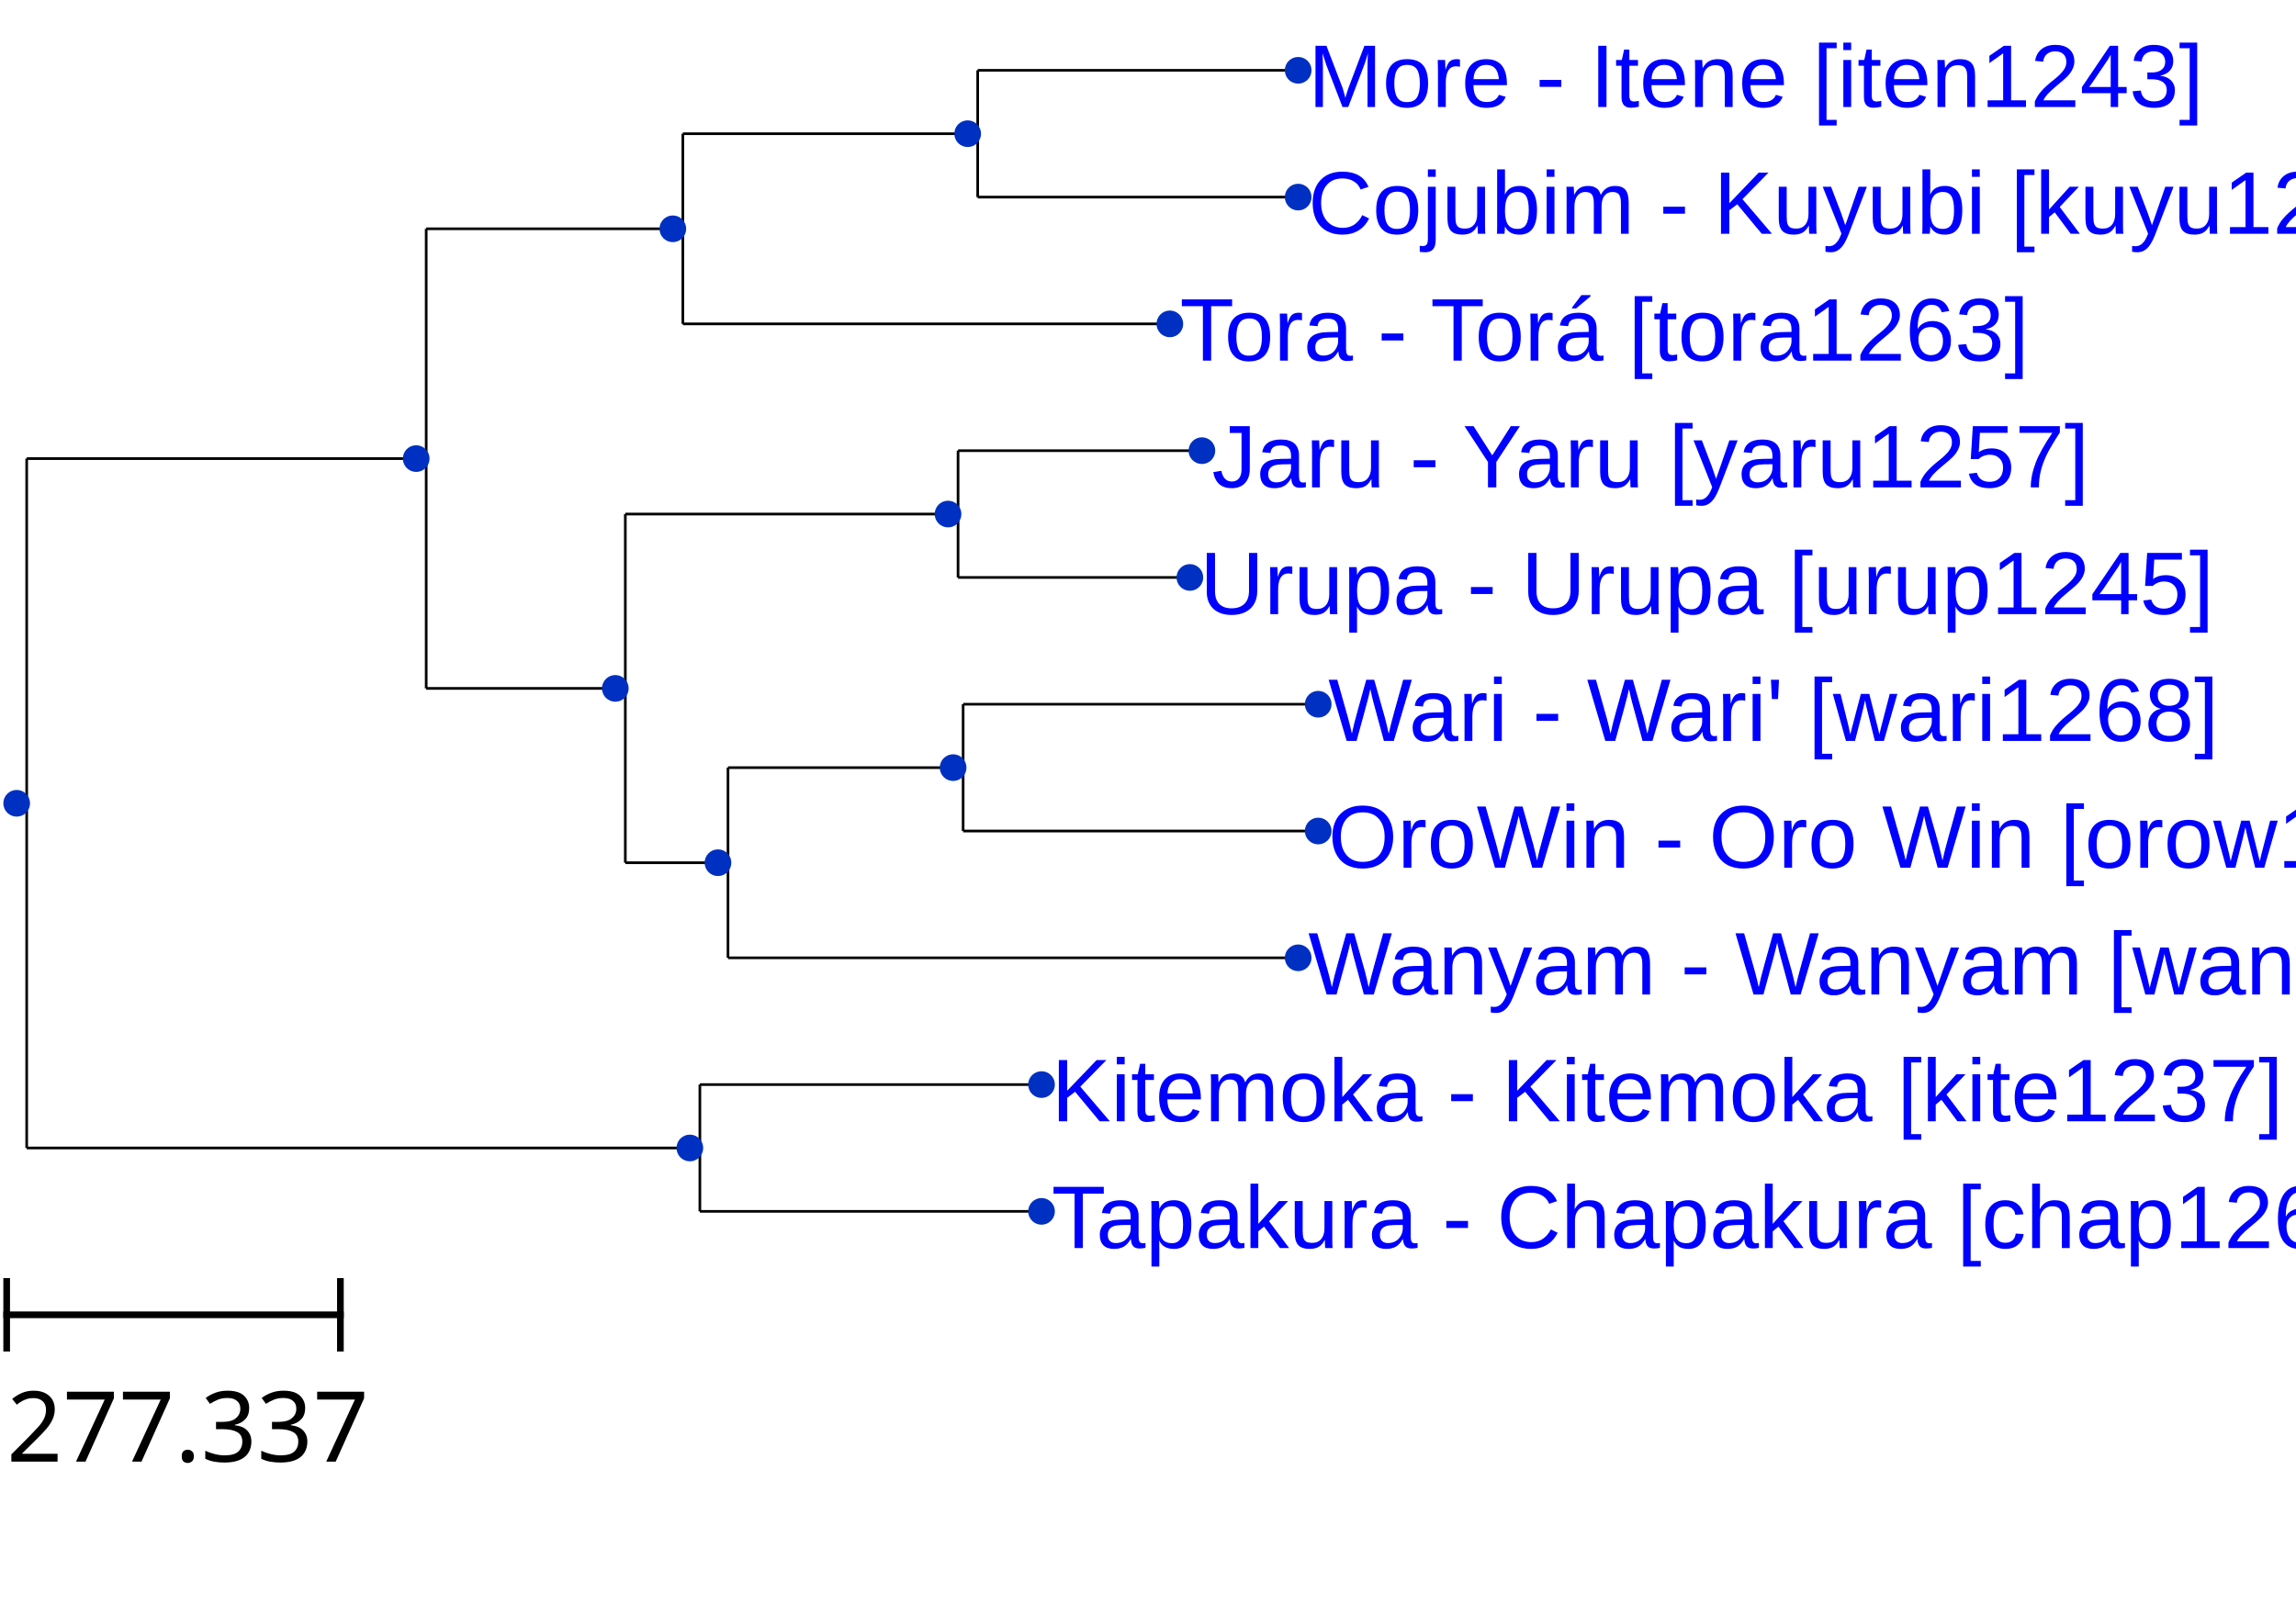
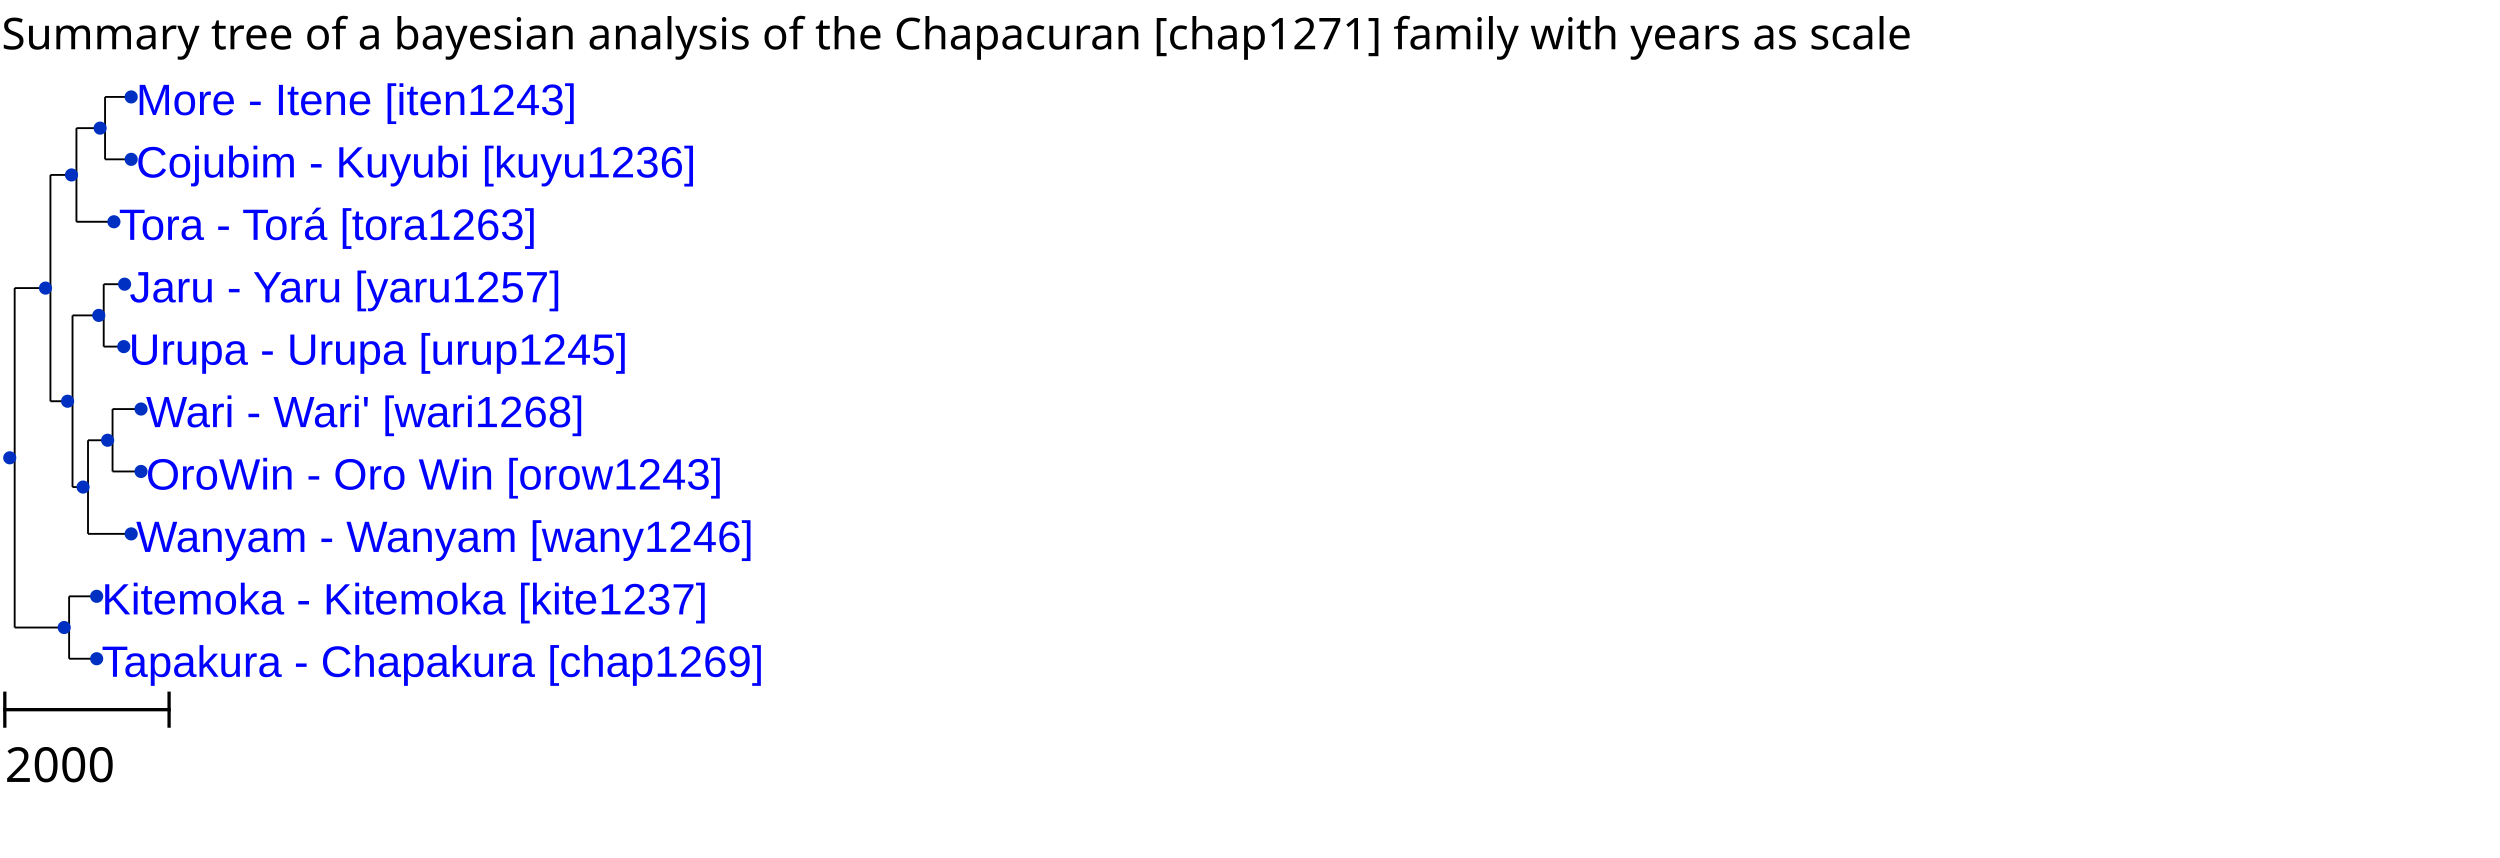
- <svg xmlns="http://www.w3.org/2000/svg" width="228.6mm" height="160.867mm" viewBox="0 0 648.425 456.16" version="1.2" baseProfile="tiny">
+ <svg xmlns="http://www.w3.org/2000/svg" width="352.778mm" height="121.003mm" viewBox="0 0 1000 343.421" version="1.2" baseProfile="tiny">
  <defs> </defs>
  <g fill="none" stroke="black" stroke-width="1" fill-rule="evenodd" stroke-linecap="square" stroke-linejoin="bevel">
-     <g fill="none" stroke="none" transform="matrix(1.88496,0,0,1.88496,0,0)" font-family="Ubuntu" font-size="11pt" font-weight="400" font-style="normal">
-       <rect x="0" y="0" width="344" height="242" />
-     </g>
-     <g fill="none" stroke="none" transform="matrix(1.88496,0,0,1.88496,1.88496,1.88496)" font-family="Ubuntu" font-size="11pt" font-weight="400" font-style="normal">
-       <rect x="0" y="0" width="342" height="190" />
-     </g>
-     <g fill="none" stroke="#000000" stroke-opacity="1" stroke-width="1" stroke-linecap="butt" stroke-linejoin="bevel" transform="matrix(1.88496,0,0,1.88496,1.88496,1.88496)" font-family="Ubuntu" font-size="11pt" font-weight="400" font-style="normal">
+     <g fill="none" stroke="none" transform="matrix(1.31579,0,0,1.31579,0,25)" font-family="Ubuntu" font-size="11pt" font-weight="400" font-style="normal">
+       <rect x="0" y="-19" width="760" height="261" />
+     </g>
+     <g fill="none" stroke="none" transform="matrix(1.31579,0,0,1.31579,1.31579,26.3158)" font-family="Ubuntu" font-size="11pt" font-weight="400" font-style="normal">
+       <rect x="0" y="0" width="186.96" height="190" />
+     </g>
+     <g fill="none" stroke="#000000" stroke-opacity="1" stroke-width="1" stroke-linecap="butt" stroke-linejoin="bevel" transform="matrix(1.31579,0,0,1.31579,1.31579,26.3158)" font-family="Ubuntu" font-size="11pt" font-weight="400" font-style="normal">
      <polyline fill="none" vector-effect="non-scaling-stroke" points="3,67.688 3,171 " />
    </g>
-     <g fill="#0030c1" fill-opacity="1" stroke="#0030c1" stroke-opacity="1" stroke-width="1" stroke-linecap="square" stroke-linejoin="bevel" transform="matrix(1.88496,0,0,1.88496,1.88496,224.015)" font-family="Ubuntu" font-size="11pt" font-weight="400" font-style="normal">
-       <circle cx="1.5" cy="1.5" r="1.5" />
-     </g>
-     <g fill="none" stroke="#000000" stroke-opacity="1" stroke-width="1" stroke-linecap="butt" stroke-linejoin="bevel" transform="matrix(1.88496,0,0,1.88496,7.53983,1.88496)" font-family="Ubuntu" font-size="11pt" font-weight="400" font-style="normal">
-       <polyline fill="none" vector-effect="non-scaling-stroke" points="59.856,33.25 59.856,102.125 " />
-     </g>
-     <g fill="none" stroke="#000000" stroke-opacity="1" stroke-width="1" stroke-linecap="butt" stroke-linejoin="bevel" transform="matrix(1.88496,0,0,1.88496,7.53983,1.88496)" font-family="Ubuntu" font-size="11pt" font-weight="400" font-style="normal">
-       <polyline fill="none" vector-effect="non-scaling-stroke" points="0,67.688 56.856,67.688 " />
-     </g>
-     <g fill="#0030c1" fill-opacity="1" stroke="#0030c1" stroke-opacity="1" stroke-width="1" stroke-linecap="square" stroke-linejoin="bevel" transform="matrix(1.88496,0,0,1.88496,114.712,126.646)" font-family="Ubuntu" font-size="11pt" font-weight="400" font-style="normal">
-       <circle cx="1.5" cy="1.5" r="1.5" />
-     </g>
-     <g fill="none" stroke="#000000" stroke-opacity="1" stroke-width="1" stroke-linecap="butt" stroke-linejoin="bevel" transform="matrix(1.88496,0,0,1.88496,120.366,1.88496)" font-family="Ubuntu" font-size="11pt" font-weight="400" font-style="normal">
-       <polyline fill="none" vector-effect="non-scaling-stroke" points="38.451,19 38.451,47.5 " />
-     </g>
-     <g fill="none" stroke="#000000" stroke-opacity="1" stroke-width="1" stroke-linecap="butt" stroke-linejoin="bevel" transform="matrix(1.88496,0,0,1.88496,120.366,1.88496)" font-family="Ubuntu" font-size="11pt" font-weight="400" font-style="normal">
-       <polyline fill="none" vector-effect="non-scaling-stroke" points="0,33.25 35.451,33.25 " />
-     </g>
-     <g fill="#0030c1" fill-opacity="1" stroke="#0030c1" stroke-opacity="1" stroke-width="1" stroke-linecap="square" stroke-linejoin="bevel" transform="matrix(1.88496,0,0,1.88496,187.19,61.7323)" font-family="Ubuntu" font-size="11pt" font-weight="400" font-style="normal">
-       <circle cx="1.5" cy="1.5" r="1.5" />
-     </g>
-     <g fill="none" stroke="#000000" stroke-opacity="1" stroke-width="1" stroke-linecap="butt" stroke-linejoin="bevel" transform="matrix(1.88496,0,0,1.88496,192.845,1.88496)" font-family="Ubuntu" font-size="11pt" font-weight="400" font-style="normal">
-       <polyline fill="none" vector-effect="non-scaling-stroke" points="44.176,9.5 44.176,28.5 " />
-     </g>
-     <g fill="none" stroke="#000000" stroke-opacity="1" stroke-width="1" stroke-linecap="butt" stroke-linejoin="bevel" transform="matrix(1.88496,0,0,1.88496,192.845,1.88496)" font-family="Ubuntu" font-size="11pt" font-weight="400" font-style="normal">
-       <polyline fill="none" vector-effect="non-scaling-stroke" points="0,19 41.176,19 " />
-     </g>
-     <g fill="#0030c1" fill-opacity="1" stroke="#0030c1" stroke-opacity="1" stroke-width="1" stroke-linecap="square" stroke-linejoin="bevel" transform="matrix(1.88496,0,0,1.88496,270.46,34.8717)" font-family="Ubuntu" font-size="11pt" font-weight="400" font-style="normal">
-       <circle cx="1.5" cy="1.5" r="1.5" />
-     </g>
-     <g fill="none" stroke="#000000" stroke-opacity="1" stroke-width="1" stroke-linecap="butt" stroke-linejoin="bevel" transform="matrix(1.88496,0,0,1.88496,276.115,1.88496)" font-family="Ubuntu" font-size="11pt" font-weight="400" font-style="normal">
-       <polyline fill="none" vector-effect="non-scaling-stroke" points="0,9.5 46.517,9.5 " />
-     </g>
-     <g fill="#0030c1" fill-opacity="1" stroke="#0030c1" stroke-opacity="1" stroke-width="1" stroke-linecap="square" stroke-linejoin="bevel" transform="matrix(1.88496,0,0,1.88496,363.797,16.9646)" font-family="Ubuntu" font-size="11pt" font-weight="400" font-style="normal">
-       <circle cx="1.5" cy="1.5" r="1.5" />
-     </g>
-     <g fill="none" stroke="#000000" stroke-opacity="1" stroke-width="1" stroke-linecap="square" stroke-linejoin="bevel" transform="matrix(1.88496,0,0,1.88496,369.452,1.88496)" font-family="Arial" font-size="10pt" font-weight="400" font-style="normal">
+     <g fill="#0030c1" fill-opacity="1" stroke="#0030c1" stroke-opacity="1" stroke-width="1" stroke-linecap="square" stroke-linejoin="bevel" transform="matrix(1.31579,0,0,1.31579,1.31579,181.373)" font-family="Ubuntu" font-size="11pt" font-weight="400" font-style="normal">
+       <circle cx="1.5" cy="1.5" r="1.5" />
+     </g>
+     <g fill="none" stroke="#000000" stroke-opacity="1" stroke-width="1" stroke-linecap="butt" stroke-linejoin="bevel" transform="matrix(1.31579,0,0,1.31579,5.26316,26.3158)" font-family="Ubuntu" font-size="11pt" font-weight="400" font-style="normal">
+       <polyline fill="none" vector-effect="non-scaling-stroke" points="10.884,33.25 10.884,102.125 " />
+     </g>
+     <g fill="none" stroke="#000000" stroke-opacity="1" stroke-width="1" stroke-linecap="butt" stroke-linejoin="bevel" transform="matrix(1.31579,0,0,1.31579,5.26316,26.3158)" font-family="Ubuntu" font-size="11pt" font-weight="400" font-style="normal">
+       <polyline fill="none" vector-effect="non-scaling-stroke" points="0,67.688 7.884,67.688 " />
+     </g>
+     <g fill="#0030c1" fill-opacity="1" stroke="#0030c1" stroke-opacity="1" stroke-width="1" stroke-linecap="square" stroke-linejoin="bevel" transform="matrix(1.31579,0,0,1.31579,15.6371,113.405)" font-family="Ubuntu" font-size="11pt" font-weight="400" font-style="normal">
+       <circle cx="1.5" cy="1.5" r="1.5" />
+     </g>
+     <g fill="none" stroke="#000000" stroke-opacity="1" stroke-width="1" stroke-linecap="butt" stroke-linejoin="bevel" transform="matrix(1.31579,0,0,1.31579,19.5845,26.3158)" font-family="Ubuntu" font-size="11pt" font-weight="400" font-style="normal">
+       <polyline fill="none" vector-effect="non-scaling-stroke" points="7.916,19 7.916,47.5 " />
+     </g>
+     <g fill="none" stroke="#000000" stroke-opacity="1" stroke-width="1" stroke-linecap="butt" stroke-linejoin="bevel" transform="matrix(1.31579,0,0,1.31579,19.5845,26.3158)" font-family="Ubuntu" font-size="11pt" font-weight="400" font-style="normal">
+       <polyline fill="none" vector-effect="non-scaling-stroke" points="0,33.25 4.916,33.25 " />
+     </g>
+     <g fill="#0030c1" fill-opacity="1" stroke="#0030c1" stroke-opacity="1" stroke-width="1" stroke-linecap="square" stroke-linejoin="bevel" transform="matrix(1.31579,0,0,1.31579,26.0528,68.0921)" font-family="Ubuntu" font-size="11pt" font-weight="400" font-style="normal">
+       <circle cx="1.5" cy="1.5" r="1.5" />
+     </g>
+     <g fill="none" stroke="#000000" stroke-opacity="1" stroke-width="1" stroke-linecap="butt" stroke-linejoin="bevel" transform="matrix(1.31579,0,0,1.31579,30.0001,26.3158)" font-family="Ubuntu" font-size="11pt" font-weight="400" font-style="normal">
+       <polyline fill="none" vector-effect="non-scaling-stroke" points="8.71,9.5 8.71,28.5 " />
+     </g>
+     <g fill="none" stroke="#000000" stroke-opacity="1" stroke-width="1" stroke-linecap="butt" stroke-linejoin="bevel" transform="matrix(1.31579,0,0,1.31579,30.0001,26.3158)" font-family="Ubuntu" font-size="11pt" font-weight="400" font-style="normal">
+       <polyline fill="none" vector-effect="non-scaling-stroke" points="0,19 5.71,19 " />
+     </g>
+     <g fill="#0030c1" fill-opacity="1" stroke="#0030c1" stroke-opacity="1" stroke-width="1" stroke-linecap="square" stroke-linejoin="bevel" transform="matrix(1.31579,0,0,1.31579,37.5131,49.3421)" font-family="Ubuntu" font-size="11pt" font-weight="400" font-style="normal">
+       <circle cx="1.5" cy="1.5" r="1.5" />
+     </g>
+     <g fill="none" stroke="#000000" stroke-opacity="1" stroke-width="1" stroke-linecap="butt" stroke-linejoin="bevel" transform="matrix(1.31579,0,0,1.31579,41.4605,26.3158)" font-family="Ubuntu" font-size="11pt" font-weight="400" font-style="normal">
+       <polyline fill="none" vector-effect="non-scaling-stroke" points="0,9.5 6.45,9.5 " />
+     </g>
+     <g fill="#0030c1" fill-opacity="1" stroke="#0030c1" stroke-opacity="1" stroke-width="1" stroke-linecap="square" stroke-linejoin="bevel" transform="matrix(1.31579,0,0,1.31579,49.9479,36.8421)" font-family="Ubuntu" font-size="11pt" font-weight="400" font-style="normal">
+       <circle cx="1.5" cy="1.5" r="1.5" />
+     </g>
+     <g fill="none" stroke="#000000" stroke-opacity="1" stroke-width="1" stroke-linecap="square" stroke-linejoin="bevel" transform="matrix(1.31579,0,0,1.31579,53.8952,26.3158)" font-family="Arial" font-size="10pt" font-weight="400" font-style="normal">
      <a href="https://glottolog.org/resource/languoid/id/iten1243" title="The glottolog name">
        <text fill="#0000ff" fill-opacity="1" stroke="none" xml:space="preserve" x="0" y="15" font-family="Arial" font-size="10pt" font-weight="400" font-style="normal">More - Itene [iten1243]</text>
      </a>
    </g>
-     <g fill="none" stroke="#000000" stroke-opacity="1" stroke-width="1" stroke-linecap="butt" stroke-linejoin="bevel" transform="matrix(1.88496,0,0,1.88496,276.115,37.6991)" font-family="Ubuntu" font-size="11pt" font-weight="400" font-style="normal">
-       <polyline fill="none" vector-effect="non-scaling-stroke" points="0,9.5 46.517,9.5 " />
-     </g>
-     <g fill="#0030c1" fill-opacity="1" stroke="#0030c1" stroke-opacity="1" stroke-width="1" stroke-linecap="square" stroke-linejoin="bevel" transform="matrix(1.88496,0,0,1.88496,363.797,52.7788)" font-family="Ubuntu" font-size="11pt" font-weight="400" font-style="normal">
-       <circle cx="1.5" cy="1.5" r="1.5" />
-     </g>
-     <g fill="none" stroke="#000000" stroke-opacity="1" stroke-width="1" stroke-linecap="square" stroke-linejoin="bevel" transform="matrix(1.88496,0,0,1.88496,369.452,37.6991)" font-family="Arial" font-size="10pt" font-weight="400" font-style="normal">
+     <g fill="none" stroke="#000000" stroke-opacity="1" stroke-width="1" stroke-linecap="butt" stroke-linejoin="bevel" transform="matrix(1.31579,0,0,1.31579,41.4605,51.3158)" font-family="Ubuntu" font-size="11pt" font-weight="400" font-style="normal">
+       <polyline fill="none" vector-effect="non-scaling-stroke" points="0,9.5 6.45,9.5 " />
+     </g>
+     <g fill="#0030c1" fill-opacity="1" stroke="#0030c1" stroke-opacity="1" stroke-width="1" stroke-linecap="square" stroke-linejoin="bevel" transform="matrix(1.31579,0,0,1.31579,49.9479,61.8421)" font-family="Ubuntu" font-size="11pt" font-weight="400" font-style="normal">
+       <circle cx="1.5" cy="1.5" r="1.5" />
+     </g>
+     <g fill="none" stroke="#000000" stroke-opacity="1" stroke-width="1" stroke-linecap="square" stroke-linejoin="bevel" transform="matrix(1.31579,0,0,1.31579,53.8952,51.3158)" font-family="Arial" font-size="10pt" font-weight="400" font-style="normal">
      <a href="https://glottolog.org/resource/languoid/id/kuyu1236" title="The glottolog name">
        <text fill="#0000ff" fill-opacity="1" stroke="none" xml:space="preserve" x="0" y="15" font-family="Arial" font-size="10pt" font-weight="400" font-style="normal">Cojubim - Kuyubi [kuyu1236]</text>
      </a>
    </g>
-     <g fill="none" stroke="#000000" stroke-opacity="1" stroke-width="1" stroke-linecap="butt" stroke-linejoin="bevel" transform="matrix(1.88496,0,0,1.88496,192.845,73.5133)" font-family="Ubuntu" font-size="11pt" font-weight="400" font-style="normal">
-       <polyline fill="none" vector-effect="non-scaling-stroke" points="0,9.5 71.467,9.5 " />
-     </g>
-     <g fill="#0030c1" fill-opacity="1" stroke="#0030c1" stroke-opacity="1" stroke-width="1" stroke-linecap="square" stroke-linejoin="bevel" transform="matrix(1.88496,0,0,1.88496,327.557,88.593)" font-family="Ubuntu" font-size="11pt" font-weight="400" font-style="normal">
-       <circle cx="1.5" cy="1.5" r="1.5" />
-     </g>
-     <g fill="none" stroke="#000000" stroke-opacity="1" stroke-width="1" stroke-linecap="square" stroke-linejoin="bevel" transform="matrix(1.88496,0,0,1.88496,333.212,73.5133)" font-family="Arial" font-size="10pt" font-weight="400" font-style="normal">
+     <g fill="none" stroke="#000000" stroke-opacity="1" stroke-width="1" stroke-linecap="butt" stroke-linejoin="bevel" transform="matrix(1.31579,0,0,1.31579,30.0001,76.3158)" font-family="Ubuntu" font-size="11pt" font-weight="400" font-style="normal">
+       <polyline fill="none" vector-effect="non-scaling-stroke" points="0,9.5 9.91,9.5 " />
+     </g>
+     <g fill="#0030c1" fill-opacity="1" stroke="#0030c1" stroke-opacity="1" stroke-width="1" stroke-linecap="square" stroke-linejoin="bevel" transform="matrix(1.31579,0,0,1.31579,43.04,86.8421)" font-family="Ubuntu" font-size="11pt" font-weight="400" font-style="normal">
+       <circle cx="1.5" cy="1.5" r="1.5" />
+     </g>
+     <g fill="none" stroke="#000000" stroke-opacity="1" stroke-width="1" stroke-linecap="square" stroke-linejoin="bevel" transform="matrix(1.31579,0,0,1.31579,46.9873,76.3158)" font-family="Arial" font-size="10pt" font-weight="400" font-style="normal">
      <a href="https://glottolog.org/resource/languoid/id/tora1263" title="The glottolog name">
        <text fill="#0000ff" fill-opacity="1" stroke="none" xml:space="preserve" x="0" y="15" font-family="Arial" font-size="10pt" font-weight="400" font-style="normal">Tora - Torá [tora1263]</text>
      </a>
    </g>
-     <g fill="none" stroke="#000000" stroke-opacity="1" stroke-width="1" stroke-linecap="butt" stroke-linejoin="bevel" transform="matrix(1.88496,0,0,1.88496,120.366,109.328)" font-family="Ubuntu" font-size="11pt" font-weight="400" font-style="normal">
-       <polyline fill="none" vector-effect="non-scaling-stroke" points="29.833,19 29.833,71.25 " />
-     </g>
-     <g fill="none" stroke="#000000" stroke-opacity="1" stroke-width="1" stroke-linecap="butt" stroke-linejoin="bevel" transform="matrix(1.88496,0,0,1.88496,120.366,109.328)" font-family="Ubuntu" font-size="11pt" font-weight="400" font-style="normal">
-       <polyline fill="none" vector-effect="non-scaling-stroke" points="0,45.125 26.833,45.125 " />
-     </g>
-     <g fill="#0030c1" fill-opacity="1" stroke="#0030c1" stroke-opacity="1" stroke-width="1" stroke-linecap="square" stroke-linejoin="bevel" transform="matrix(1.88496,0,0,1.88496,170.945,191.559)" font-family="Ubuntu" font-size="11pt" font-weight="400" font-style="normal">
-       <circle cx="1.5" cy="1.5" r="1.5" />
-     </g>
-     <g fill="none" stroke="#000000" stroke-opacity="1" stroke-width="1" stroke-linecap="butt" stroke-linejoin="bevel" transform="matrix(1.88496,0,0,1.88496,176.6,109.328)" font-family="Ubuntu" font-size="11pt" font-weight="400" font-style="normal">
-       <polyline fill="none" vector-effect="non-scaling-stroke" points="49.852,9.5 49.852,28.5 " />
-     </g>
-     <g fill="none" stroke="#000000" stroke-opacity="1" stroke-width="1" stroke-linecap="butt" stroke-linejoin="bevel" transform="matrix(1.88496,0,0,1.88496,176.6,109.328)" font-family="Ubuntu" font-size="11pt" font-weight="400" font-style="normal">
-       <polyline fill="none" vector-effect="non-scaling-stroke" points="0,19 46.852,19 " />
-     </g>
-     <g fill="#0030c1" fill-opacity="1" stroke="#0030c1" stroke-opacity="1" stroke-width="1" stroke-linecap="square" stroke-linejoin="bevel" transform="matrix(1.88496,0,0,1.88496,264.915,142.314)" font-family="Ubuntu" font-size="11pt" font-weight="400" font-style="normal">
-       <circle cx="1.5" cy="1.5" r="1.5" />
-     </g>
-     <g fill="none" stroke="#000000" stroke-opacity="1" stroke-width="1" stroke-linecap="butt" stroke-linejoin="bevel" transform="matrix(1.88496,0,0,1.88496,270.569,109.328)" font-family="Ubuntu" font-size="11pt" font-weight="400" font-style="normal">
-       <polyline fill="none" vector-effect="non-scaling-stroke" points="0,9.5 35.036,9.5 " />
-     </g>
-     <g fill="#0030c1" fill-opacity="1" stroke="#0030c1" stroke-opacity="1" stroke-width="1" stroke-linecap="square" stroke-linejoin="bevel" transform="matrix(1.88496,0,0,1.88496,336.61,124.407)" font-family="Ubuntu" font-size="11pt" font-weight="400" font-style="normal">
-       <circle cx="1.5" cy="1.5" r="1.5" />
-     </g>
-     <g fill="none" stroke="#000000" stroke-opacity="1" stroke-width="1" stroke-linecap="square" stroke-linejoin="bevel" transform="matrix(1.88496,0,0,1.88496,342.265,109.328)" font-family="Arial" font-size="10pt" font-weight="400" font-style="normal">
+     <g fill="none" stroke="#000000" stroke-opacity="1" stroke-width="1" stroke-linecap="butt" stroke-linejoin="bevel" transform="matrix(1.31579,0,0,1.31579,19.5845,101.316)" font-family="Ubuntu" font-size="11pt" font-weight="400" font-style="normal">
+       <polyline fill="none" vector-effect="non-scaling-stroke" points="6.721,19 6.721,71.25 " />
+     </g>
+     <g fill="none" stroke="#000000" stroke-opacity="1" stroke-width="1" stroke-linecap="butt" stroke-linejoin="bevel" transform="matrix(1.31579,0,0,1.31579,19.5845,101.316)" font-family="Ubuntu" font-size="11pt" font-weight="400" font-style="normal">
+       <polyline fill="none" vector-effect="non-scaling-stroke" points="0,45.125 3.721,45.125 " />
+     </g>
+     <g fill="#0030c1" fill-opacity="1" stroke="#0030c1" stroke-opacity="1" stroke-width="1" stroke-linecap="square" stroke-linejoin="bevel" transform="matrix(1.31579,0,0,1.31579,24.4803,158.717)" font-family="Ubuntu" font-size="11pt" font-weight="400" font-style="normal">
+       <circle cx="1.5" cy="1.5" r="1.5" />
+     </g>
+     <g fill="none" stroke="#000000" stroke-opacity="1" stroke-width="1" stroke-linecap="butt" stroke-linejoin="bevel" transform="matrix(1.31579,0,0,1.31579,28.4277,101.316)" font-family="Ubuntu" font-size="11pt" font-weight="400" font-style="normal">
+       <polyline fill="none" vector-effect="non-scaling-stroke" points="9.497,9.5 9.497,28.5 " />
+     </g>
+     <g fill="none" stroke="#000000" stroke-opacity="1" stroke-width="1" stroke-linecap="butt" stroke-linejoin="bevel" transform="matrix(1.31579,0,0,1.31579,28.4277,101.316)" font-family="Ubuntu" font-size="11pt" font-weight="400" font-style="normal">
+       <polyline fill="none" vector-effect="non-scaling-stroke" points="0,19 6.497,19 " />
+     </g>
+     <g fill="#0030c1" fill-opacity="1" stroke="#0030c1" stroke-opacity="1" stroke-width="1" stroke-linecap="square" stroke-linejoin="bevel" transform="matrix(1.31579,0,0,1.31579,36.9763,124.342)" font-family="Ubuntu" font-size="11pt" font-weight="400" font-style="normal">
+       <circle cx="1.5" cy="1.5" r="1.5" />
+     </g>
+     <g fill="none" stroke="#000000" stroke-opacity="1" stroke-width="1" stroke-linecap="butt" stroke-linejoin="bevel" transform="matrix(1.31579,0,0,1.31579,40.9237,101.316)" font-family="Ubuntu" font-size="11pt" font-weight="400" font-style="normal">
+       <polyline fill="none" vector-effect="non-scaling-stroke" points="0,9.5 4.858,9.5 " />
+     </g>
+     <g fill="#0030c1" fill-opacity="1" stroke="#0030c1" stroke-opacity="1" stroke-width="1" stroke-linecap="square" stroke-linejoin="bevel" transform="matrix(1.31579,0,0,1.31579,47.3163,111.842)" font-family="Ubuntu" font-size="11pt" font-weight="400" font-style="normal">
+       <circle cx="1.5" cy="1.5" r="1.5" />
+     </g>
+     <g fill="none" stroke="#000000" stroke-opacity="1" stroke-width="1" stroke-linecap="square" stroke-linejoin="bevel" transform="matrix(1.31579,0,0,1.31579,51.2636,101.316)" font-family="Arial" font-size="10pt" font-weight="400" font-style="normal">
      <a href="https://glottolog.org/resource/languoid/id/yaru1257" title="The glottolog name">
        <text fill="#0000ff" fill-opacity="1" stroke="none" xml:space="preserve" x="0" y="15" font-family="Arial" font-size="10pt" font-weight="400" font-style="normal">Jaru - Yaru [yaru1257]</text>
      </a>
    </g>
-     <g fill="none" stroke="#000000" stroke-opacity="1" stroke-width="1" stroke-linecap="butt" stroke-linejoin="bevel" transform="matrix(1.88496,0,0,1.88496,270.569,145.142)" font-family="Ubuntu" font-size="11pt" font-weight="400" font-style="normal">
-       <polyline fill="none" vector-effect="non-scaling-stroke" points="0,9.5 33.233,9.5 " />
-     </g>
-     <g fill="#0030c1" fill-opacity="1" stroke="#0030c1" stroke-opacity="1" stroke-width="1" stroke-linecap="square" stroke-linejoin="bevel" transform="matrix(1.88496,0,0,1.88496,333.212,160.221)" font-family="Ubuntu" font-size="11pt" font-weight="400" font-style="normal">
-       <circle cx="1.5" cy="1.5" r="1.5" />
-     </g>
-     <g fill="none" stroke="#000000" stroke-opacity="1" stroke-width="1" stroke-linecap="square" stroke-linejoin="bevel" transform="matrix(1.88496,0,0,1.88496,338.867,145.142)" font-family="Arial" font-size="10pt" font-weight="400" font-style="normal">
+     <g fill="none" stroke="#000000" stroke-opacity="1" stroke-width="1" stroke-linecap="butt" stroke-linejoin="bevel" transform="matrix(1.31579,0,0,1.31579,40.9237,126.316)" font-family="Ubuntu" font-size="11pt" font-weight="400" font-style="normal">
+       <polyline fill="none" vector-effect="non-scaling-stroke" points="0,9.5 4.608,9.5 " />
+     </g>
+     <g fill="#0030c1" fill-opacity="1" stroke="#0030c1" stroke-opacity="1" stroke-width="1" stroke-linecap="square" stroke-linejoin="bevel" transform="matrix(1.31579,0,0,1.31579,46.9873,136.842)" font-family="Ubuntu" font-size="11pt" font-weight="400" font-style="normal">
+       <circle cx="1.5" cy="1.5" r="1.5" />
+     </g>
+     <g fill="none" stroke="#000000" stroke-opacity="1" stroke-width="1" stroke-linecap="square" stroke-linejoin="bevel" transform="matrix(1.31579,0,0,1.31579,50.9347,126.316)" font-family="Arial" font-size="10pt" font-weight="400" font-style="normal">
      <a href="https://glottolog.org/resource/languoid/id/urup1245" title="The glottolog name">
        <text fill="#0000ff" fill-opacity="1" stroke="none" xml:space="preserve" x="0" y="15" font-family="Arial" font-size="10pt" font-weight="400" font-style="normal">Urupa - Urupa [urup1245]</text>
      </a>
    </g>
-     <g fill="none" stroke="#000000" stroke-opacity="1" stroke-width="1" stroke-linecap="butt" stroke-linejoin="bevel" transform="matrix(1.88496,0,0,1.88496,176.6,180.956)" font-family="Ubuntu" font-size="11pt" font-weight="400" font-style="normal">
-       <polyline fill="none" vector-effect="non-scaling-stroke" points="15.383,19 15.383,47.5 " />
-     </g>
-     <g fill="none" stroke="#000000" stroke-opacity="1" stroke-width="1" stroke-linecap="butt" stroke-linejoin="bevel" transform="matrix(1.88496,0,0,1.88496,176.6,180.956)" font-family="Ubuntu" font-size="11pt" font-weight="400" font-style="normal">
-       <polyline fill="none" vector-effect="non-scaling-stroke" points="0,33.25 12.383,33.25 " />
-     </g>
-     <g fill="#0030c1" fill-opacity="1" stroke="#0030c1" stroke-opacity="1" stroke-width="1" stroke-linecap="square" stroke-linejoin="bevel" transform="matrix(1.88496,0,0,1.88496,199.941,240.803)" font-family="Ubuntu" font-size="11pt" font-weight="400" font-style="normal">
-       <circle cx="1.5" cy="1.5" r="1.5" />
-     </g>
-     <g fill="none" stroke="#000000" stroke-opacity="1" stroke-width="1" stroke-linecap="butt" stroke-linejoin="bevel" transform="matrix(1.88496,0,0,1.88496,205.595,180.956)" font-family="Ubuntu" font-size="11pt" font-weight="400" font-style="normal">
-       <polyline fill="none" vector-effect="non-scaling-stroke" points="35.23,9.5 35.23,28.5 " />
-     </g>
-     <g fill="none" stroke="#000000" stroke-opacity="1" stroke-width="1" stroke-linecap="butt" stroke-linejoin="bevel" transform="matrix(1.88496,0,0,1.88496,205.595,180.956)" font-family="Ubuntu" font-size="11pt" font-weight="400" font-style="normal">
-       <polyline fill="none" vector-effect="non-scaling-stroke" points="0,19 32.23,19 " />
-     </g>
-     <g fill="#0030c1" fill-opacity="1" stroke="#0030c1" stroke-opacity="1" stroke-width="1" stroke-linecap="square" stroke-linejoin="bevel" transform="matrix(1.88496,0,0,1.88496,266.348,213.943)" font-family="Ubuntu" font-size="11pt" font-weight="400" font-style="normal">
-       <circle cx="1.5" cy="1.5" r="1.5" />
-     </g>
-     <g fill="none" stroke="#000000" stroke-opacity="1" stroke-width="1" stroke-linecap="butt" stroke-linejoin="bevel" transform="matrix(1.88496,0,0,1.88496,272.003,180.956)" font-family="Ubuntu" font-size="11pt" font-weight="400" font-style="normal">
-       <polyline fill="none" vector-effect="non-scaling-stroke" points="0,9.5 51.698,9.5 " />
-     </g>
-     <g fill="#0030c1" fill-opacity="1" stroke="#0030c1" stroke-opacity="1" stroke-width="1" stroke-linecap="square" stroke-linejoin="bevel" transform="matrix(1.88496,0,0,1.88496,369.452,196.036)" font-family="Ubuntu" font-size="11pt" font-weight="400" font-style="normal">
-       <circle cx="1.5" cy="1.5" r="1.5" />
-     </g>
-     <g fill="none" stroke="#000000" stroke-opacity="1" stroke-width="1" stroke-linecap="square" stroke-linejoin="bevel" transform="matrix(1.88496,0,0,1.88496,375.106,180.956)" font-family="Arial" font-size="10pt" font-weight="400" font-style="normal">
+     <g fill="none" stroke="#000000" stroke-opacity="1" stroke-width="1" stroke-linecap="butt" stroke-linejoin="bevel" transform="matrix(1.31579,0,0,1.31579,28.4277,151.316)" font-family="Ubuntu" font-size="11pt" font-weight="400" font-style="normal">
+       <polyline fill="none" vector-effect="non-scaling-stroke" points="4.717,19 4.717,47.5 " />
+     </g>
+     <g fill="none" stroke="#000000" stroke-opacity="1" stroke-width="1" stroke-linecap="butt" stroke-linejoin="bevel" transform="matrix(1.31579,0,0,1.31579,28.4277,151.316)" font-family="Ubuntu" font-size="11pt" font-weight="400" font-style="normal">
+       <polyline fill="none" vector-effect="non-scaling-stroke" points="0,33.25 1.717,33.25 " />
+     </g>
+     <g fill="#0030c1" fill-opacity="1" stroke="#0030c1" stroke-opacity="1" stroke-width="1" stroke-linecap="square" stroke-linejoin="bevel" transform="matrix(1.31579,0,0,1.31579,30.687,193.092)" font-family="Ubuntu" font-size="11pt" font-weight="400" font-style="normal">
+       <circle cx="1.5" cy="1.5" r="1.5" />
+     </g>
+     <g fill="none" stroke="#000000" stroke-opacity="1" stroke-width="1" stroke-linecap="butt" stroke-linejoin="bevel" transform="matrix(1.31579,0,0,1.31579,34.6344,151.316)" font-family="Ubuntu" font-size="11pt" font-weight="400" font-style="normal">
+       <polyline fill="none" vector-effect="non-scaling-stroke" points="7.469,9.5 7.469,28.5 " />
+     </g>
+     <g fill="none" stroke="#000000" stroke-opacity="1" stroke-width="1" stroke-linecap="butt" stroke-linejoin="bevel" transform="matrix(1.31579,0,0,1.31579,34.6344,151.316)" font-family="Ubuntu" font-size="11pt" font-weight="400" font-style="normal">
+       <polyline fill="none" vector-effect="non-scaling-stroke" points="0,19 4.469,19 " />
+     </g>
+     <g fill="#0030c1" fill-opacity="1" stroke="#0030c1" stroke-opacity="1" stroke-width="1" stroke-linecap="square" stroke-linejoin="bevel" transform="matrix(1.31579,0,0,1.31579,40.5151,174.342)" font-family="Ubuntu" font-size="11pt" font-weight="400" font-style="normal">
+       <circle cx="1.5" cy="1.5" r="1.5" />
+     </g>
+     <g fill="none" stroke="#000000" stroke-opacity="1" stroke-width="1" stroke-linecap="butt" stroke-linejoin="bevel" transform="matrix(1.31579,0,0,1.31579,44.4625,151.316)" font-family="Ubuntu" font-size="11pt" font-weight="400" font-style="normal">
+       <polyline fill="none" vector-effect="non-scaling-stroke" points="0,9.5 7.169,9.5 " />
+     </g>
+     <g fill="#0030c1" fill-opacity="1" stroke="#0030c1" stroke-opacity="1" stroke-width="1" stroke-linecap="square" stroke-linejoin="bevel" transform="matrix(1.31579,0,0,1.31579,53.8952,161.842)" font-family="Ubuntu" font-size="11pt" font-weight="400" font-style="normal">
+       <circle cx="1.5" cy="1.5" r="1.5" />
+     </g>
+     <g fill="none" stroke="#000000" stroke-opacity="1" stroke-width="1" stroke-linecap="square" stroke-linejoin="bevel" transform="matrix(1.31579,0,0,1.31579,57.8426,151.316)" font-family="Arial" font-size="10pt" font-weight="400" font-style="normal">
      <a href="https://glottolog.org/resource/languoid/id/wari1268" title="The glottolog name">
        <text fill="#0000ff" fill-opacity="1" stroke="none" xml:space="preserve" x="0" y="15" font-family="Arial" font-size="10pt" font-weight="400" font-style="normal">Wari - Wari' [wari1268]</text>
      </a>
    </g>
-     <g fill="none" stroke="#000000" stroke-opacity="1" stroke-width="1" stroke-linecap="butt" stroke-linejoin="bevel" transform="matrix(1.88496,0,0,1.88496,272.003,216.77)" font-family="Ubuntu" font-size="11pt" font-weight="400" font-style="normal">
-       <polyline fill="none" vector-effect="non-scaling-stroke" points="0,9.5 51.698,9.5 " />
-     </g>
-     <g fill="#0030c1" fill-opacity="1" stroke="#0030c1" stroke-opacity="1" stroke-width="1" stroke-linecap="square" stroke-linejoin="bevel" transform="matrix(1.88496,0,0,1.88496,369.452,231.85)" font-family="Ubuntu" font-size="11pt" font-weight="400" font-style="normal">
-       <circle cx="1.5" cy="1.5" r="1.5" />
-     </g>
-     <g fill="none" stroke="#000000" stroke-opacity="1" stroke-width="1" stroke-linecap="square" stroke-linejoin="bevel" transform="matrix(1.88496,0,0,1.88496,375.106,216.77)" font-family="Arial" font-size="10pt" font-weight="400" font-style="normal">
+     <g fill="none" stroke="#000000" stroke-opacity="1" stroke-width="1" stroke-linecap="butt" stroke-linejoin="bevel" transform="matrix(1.31579,0,0,1.31579,44.4625,176.316)" font-family="Ubuntu" font-size="11pt" font-weight="400" font-style="normal">
+       <polyline fill="none" vector-effect="non-scaling-stroke" points="0,9.5 7.169,9.5 " />
+     </g>
+     <g fill="#0030c1" fill-opacity="1" stroke="#0030c1" stroke-opacity="1" stroke-width="1" stroke-linecap="square" stroke-linejoin="bevel" transform="matrix(1.31579,0,0,1.31579,53.8952,186.842)" font-family="Ubuntu" font-size="11pt" font-weight="400" font-style="normal">
+       <circle cx="1.5" cy="1.5" r="1.5" />
+     </g>
+     <g fill="none" stroke="#000000" stroke-opacity="1" stroke-width="1" stroke-linecap="square" stroke-linejoin="bevel" transform="matrix(1.31579,0,0,1.31579,57.8426,176.316)" font-family="Arial" font-size="10pt" font-weight="400" font-style="normal">
      <a href="https://glottolog.org/resource/languoid/id/orow1243" title="The glottolog name">
        <text fill="#0000ff" fill-opacity="1" stroke="none" xml:space="preserve" x="0" y="15" font-family="Arial" font-size="10pt" font-weight="400" font-style="normal">OroWin - Oro Win [orow1243]</text>
      </a>
    </g>
-     <g fill="none" stroke="#000000" stroke-opacity="1" stroke-width="1" stroke-linecap="butt" stroke-linejoin="bevel" transform="matrix(1.88496,0,0,1.88496,205.595,252.584)" font-family="Ubuntu" font-size="11pt" font-weight="400" font-style="normal">
-       <polyline fill="none" vector-effect="non-scaling-stroke" points="0,9.5 83.928,9.5 " />
-     </g>
-     <g fill="#0030c1" fill-opacity="1" stroke="#0030c1" stroke-opacity="1" stroke-width="1" stroke-linecap="square" stroke-linejoin="bevel" transform="matrix(1.88496,0,0,1.88496,363.797,267.664)" font-family="Ubuntu" font-size="11pt" font-weight="400" font-style="normal">
-       <circle cx="1.5" cy="1.5" r="1.5" />
-     </g>
-     <g fill="none" stroke="#000000" stroke-opacity="1" stroke-width="1" stroke-linecap="square" stroke-linejoin="bevel" transform="matrix(1.88496,0,0,1.88496,369.452,252.584)" font-family="Arial" font-size="10pt" font-weight="400" font-style="normal">
+     <g fill="none" stroke="#000000" stroke-opacity="1" stroke-width="1" stroke-linecap="butt" stroke-linejoin="bevel" transform="matrix(1.31579,0,0,1.31579,34.6344,201.316)" font-family="Ubuntu" font-size="11pt" font-weight="400" font-style="normal">
+       <polyline fill="none" vector-effect="non-scaling-stroke" points="0,9.5 11.638,9.5 " />
+     </g>
+     <g fill="#0030c1" fill-opacity="1" stroke="#0030c1" stroke-opacity="1" stroke-width="1" stroke-linecap="square" stroke-linejoin="bevel" transform="matrix(1.31579,0,0,1.31579,49.9479,211.842)" font-family="Ubuntu" font-size="11pt" font-weight="400" font-style="normal">
+       <circle cx="1.5" cy="1.5" r="1.5" />
+     </g>
+     <g fill="none" stroke="#000000" stroke-opacity="1" stroke-width="1" stroke-linecap="square" stroke-linejoin="bevel" transform="matrix(1.31579,0,0,1.31579,53.8952,201.316)" font-family="Arial" font-size="10pt" font-weight="400" font-style="normal">
      <a href="https://glottolog.org/resource/languoid/id/wany1246" title="The glottolog name">
        <text fill="#0000ff" fill-opacity="1" stroke="none" xml:space="preserve" x="0" y="15" font-family="Arial" font-size="10pt" font-weight="400" font-style="normal">Wanyam - Wanyam [wany1246]</text>
      </a>
    </g>
-     <g fill="none" stroke="#000000" stroke-opacity="1" stroke-width="1" stroke-linecap="butt" stroke-linejoin="bevel" transform="matrix(1.88496,0,0,1.88496,7.53983,288.398)" font-family="Ubuntu" font-size="11pt" font-weight="400" font-style="normal">
-       <polyline fill="none" vector-effect="non-scaling-stroke" points="100.859,9.5 100.859,28.5 " />
-     </g>
-     <g fill="none" stroke="#000000" stroke-opacity="1" stroke-width="1" stroke-linecap="butt" stroke-linejoin="bevel" transform="matrix(1.88496,0,0,1.88496,7.53983,288.398)" font-family="Ubuntu" font-size="11pt" font-weight="400" font-style="normal">
-       <polyline fill="none" vector-effect="non-scaling-stroke" points="0,19 97.859,19 " />
-     </g>
-     <g fill="#0030c1" fill-opacity="1" stroke="#0030c1" stroke-opacity="1" stroke-width="1" stroke-linecap="square" stroke-linejoin="bevel" transform="matrix(1.88496,0,0,1.88496,192.001,321.385)" font-family="Ubuntu" font-size="11pt" font-weight="400" font-style="normal">
-       <circle cx="1.5" cy="1.5" r="1.5" />
-     </g>
-     <g fill="none" stroke="#000000" stroke-opacity="1" stroke-width="1" stroke-linecap="butt" stroke-linejoin="bevel" transform="matrix(1.88496,0,0,1.88496,197.656,288.398)" font-family="Ubuntu" font-size="11pt" font-weight="400" font-style="normal">
-       <polyline fill="none" vector-effect="non-scaling-stroke" points="0,9.5 49.689,9.5 " />
-     </g>
-     <g fill="#0030c1" fill-opacity="1" stroke="#0030c1" stroke-opacity="1" stroke-width="1" stroke-linecap="square" stroke-linejoin="bevel" transform="matrix(1.88496,0,0,1.88496,291.317,303.478)" font-family="Ubuntu" font-size="11pt" font-weight="400" font-style="normal">
-       <circle cx="1.5" cy="1.5" r="1.5" />
-     </g>
-     <g fill="none" stroke="#000000" stroke-opacity="1" stroke-width="1" stroke-linecap="square" stroke-linejoin="bevel" transform="matrix(1.88496,0,0,1.88496,296.972,288.398)" font-family="Arial" font-size="10pt" font-weight="400" font-style="normal">
+     <g fill="none" stroke="#000000" stroke-opacity="1" stroke-width="1" stroke-linecap="butt" stroke-linejoin="bevel" transform="matrix(1.31579,0,0,1.31579,5.26316,226.316)" font-family="Ubuntu" font-size="11pt" font-weight="400" font-style="normal">
+       <polyline fill="none" vector-effect="non-scaling-stroke" points="16.57,9.5 16.57,28.5 " />
+     </g>
+     <g fill="none" stroke="#000000" stroke-opacity="1" stroke-width="1" stroke-linecap="butt" stroke-linejoin="bevel" transform="matrix(1.31579,0,0,1.31579,5.26316,226.316)" font-family="Ubuntu" font-size="11pt" font-weight="400" font-style="normal">
+       <polyline fill="none" vector-effect="non-scaling-stroke" points="0,19 13.57,19 " />
+     </g>
+     <g fill="#0030c1" fill-opacity="1" stroke="#0030c1" stroke-opacity="1" stroke-width="1" stroke-linecap="square" stroke-linejoin="bevel" transform="matrix(1.31579,0,0,1.31579,23.1185,249.342)" font-family="Ubuntu" font-size="11pt" font-weight="400" font-style="normal">
+       <circle cx="1.5" cy="1.5" r="1.5" />
+     </g>
+     <g fill="none" stroke="#000000" stroke-opacity="1" stroke-width="1" stroke-linecap="butt" stroke-linejoin="bevel" transform="matrix(1.31579,0,0,1.31579,27.0659,226.316)" font-family="Ubuntu" font-size="11pt" font-weight="400" font-style="normal">
+       <polyline fill="none" vector-effect="non-scaling-stroke" points="0,9.5 6.89,9.5 " />
+     </g>
+     <g fill="#0030c1" fill-opacity="1" stroke="#0030c1" stroke-opacity="1" stroke-width="1" stroke-linecap="square" stroke-linejoin="bevel" transform="matrix(1.31579,0,0,1.31579,36.1321,236.842)" font-family="Ubuntu" font-size="11pt" font-weight="400" font-style="normal">
+       <circle cx="1.5" cy="1.5" r="1.5" />
+     </g>
+     <g fill="none" stroke="#000000" stroke-opacity="1" stroke-width="1" stroke-linecap="square" stroke-linejoin="bevel" transform="matrix(1.31579,0,0,1.31579,40.0794,226.316)" font-family="Arial" font-size="10pt" font-weight="400" font-style="normal">
      <a href="https://glottolog.org/resource/languoid/id/kite1237" title="The glottolog name">
        <text fill="#0000ff" fill-opacity="1" stroke="none" xml:space="preserve" x="0" y="15" font-family="Arial" font-size="10pt" font-weight="400" font-style="normal">Kitemoka - Kitemoka [kite1237]</text>
      </a>
    </g>
-     <g fill="none" stroke="#000000" stroke-opacity="1" stroke-width="1" stroke-linecap="butt" stroke-linejoin="bevel" transform="matrix(1.88496,0,0,1.88496,197.656,324.213)" font-family="Ubuntu" font-size="11pt" font-weight="400" font-style="normal">
-       <polyline fill="none" vector-effect="non-scaling-stroke" points="0,9.5 49.689,9.5 " />
-     </g>
-     <g fill="#0030c1" fill-opacity="1" stroke="#0030c1" stroke-opacity="1" stroke-width="1" stroke-linecap="square" stroke-linejoin="bevel" transform="matrix(1.88496,0,0,1.88496,291.317,339.292)" font-family="Ubuntu" font-size="11pt" font-weight="400" font-style="normal">
-       <circle cx="1.5" cy="1.5" r="1.5" />
-     </g>
-     <g fill="none" stroke="#000000" stroke-opacity="1" stroke-width="1" stroke-linecap="square" stroke-linejoin="bevel" transform="matrix(1.88496,0,0,1.88496,296.972,324.213)" font-family="Arial" font-size="10pt" font-weight="400" font-style="normal">
+     <g fill="none" stroke="#000000" stroke-opacity="1" stroke-width="1" stroke-linecap="butt" stroke-linejoin="bevel" transform="matrix(1.31579,0,0,1.31579,27.0659,251.316)" font-family="Ubuntu" font-size="11pt" font-weight="400" font-style="normal">
+       <polyline fill="none" vector-effect="non-scaling-stroke" points="0,9.5 6.89,9.5 " />
+     </g>
+     <g fill="#0030c1" fill-opacity="1" stroke="#0030c1" stroke-opacity="1" stroke-width="1" stroke-linecap="square" stroke-linejoin="bevel" transform="matrix(1.31579,0,0,1.31579,36.1321,261.842)" font-family="Ubuntu" font-size="11pt" font-weight="400" font-style="normal">
+       <circle cx="1.5" cy="1.5" r="1.5" />
+     </g>
+     <g fill="none" stroke="#000000" stroke-opacity="1" stroke-width="1" stroke-linecap="square" stroke-linejoin="bevel" transform="matrix(1.31579,0,0,1.31579,40.0794,251.316)" font-family="Arial" font-size="10pt" font-weight="400" font-style="normal">
      <a href="https://glottolog.org/resource/languoid/id/chap1269" title="The glottolog name">
        <text fill="#0000ff" fill-opacity="1" stroke="none" xml:space="preserve" x="0" y="15" font-family="Arial" font-size="10pt" font-weight="400" font-style="normal">Tapakura - Chapakura [chap1269]</text>
      </a>
    </g>
-     <g fill="none" stroke="#000000" stroke-opacity="1" stroke-width="1" stroke-linecap="square" stroke-linejoin="bevel" transform="matrix(1.88496,0,0,1.88496,1.88496,361.912)" font-family="Ubuntu" font-size="11pt" font-weight="400" font-style="normal">
+     <g fill="none" stroke="#000000" stroke-opacity="1" stroke-width="1" stroke-linecap="square" stroke-linejoin="bevel" transform="matrix(1.31579,0,0,1.31579,0,0)" font-family="Verdana" font-size="10pt" font-weight="400" font-style="normal">
+       <text fill="#000000" fill-opacity="1" stroke="none" xml:space="preserve" x="0" y="15" font-family="Verdana" font-size="10pt" font-weight="400" font-style="normal">Summary tree of a bayesian analysis of the Chapacuran [chap1271] family with years as scale</text>
+     </g>
+     <g fill="none" stroke="#000000" stroke-opacity="1" stroke-width="1" stroke-linecap="square" stroke-linejoin="bevel" transform="matrix(1.31579,0,0,1.31579,1.31579,277.632)" font-family="Ubuntu" font-size="11pt" font-weight="400" font-style="normal">
      <polyline fill="none" vector-effect="none" points="0,5 50,5 " />
    </g>
-     <g fill="none" stroke="#000000" stroke-opacity="1" stroke-width="1" stroke-linecap="square" stroke-linejoin="bevel" transform="matrix(1.88496,0,0,1.88496,1.88496,361.912)" font-family="Ubuntu" font-size="11pt" font-weight="400" font-style="normal">
+     <g fill="none" stroke="#000000" stroke-opacity="1" stroke-width="1" stroke-linecap="square" stroke-linejoin="bevel" transform="matrix(1.31579,0,0,1.31579,1.31579,277.632)" font-family="Ubuntu" font-size="11pt" font-weight="400" font-style="normal">
      <polyline fill="none" vector-effect="none" points="0,0 0,10 " />
    </g>
-     <g fill="none" stroke="#000000" stroke-opacity="1" stroke-width="1" stroke-linecap="square" stroke-linejoin="bevel" transform="matrix(1.88496,0,0,1.88496,1.88496,361.912)" font-family="Ubuntu" font-size="11pt" font-weight="400" font-style="normal">
+     <g fill="none" stroke="#000000" stroke-opacity="1" stroke-width="1" stroke-linecap="square" stroke-linejoin="bevel" transform="matrix(1.31579,0,0,1.31579,1.31579,277.632)" font-family="Ubuntu" font-size="11pt" font-weight="400" font-style="normal">
      <polyline fill="none" vector-effect="none" points="50,0 50,10 " />
    </g>
-     <g fill="none" stroke="#000000" stroke-opacity="1" stroke-width="1" stroke-linecap="square" stroke-linejoin="bevel" transform="matrix(1.88496,0,0,1.88496,1.88496,380.761)" font-family="Ubuntu" font-size="11pt" font-weight="400" font-style="normal">
-       <text fill="#000000" fill-opacity="1" stroke="none" xml:space="preserve" x="0" y="17" font-family="Ubuntu" font-size="11pt" font-weight="400" font-style="normal">277.337</text>
+     <g fill="none" stroke="#000000" stroke-opacity="1" stroke-width="1" stroke-linecap="square" stroke-linejoin="bevel" transform="matrix(1.31579,0,0,1.31579,1.31579,290.789)" font-family="Ubuntu" font-size="11pt" font-weight="400" font-style="normal">
+       <text fill="#000000" fill-opacity="1" stroke="none" xml:space="preserve" x="0" y="17" font-family="Ubuntu" font-size="11pt" font-weight="400" font-style="normal">2000</text>
    </g>
  </g>
</svg>
